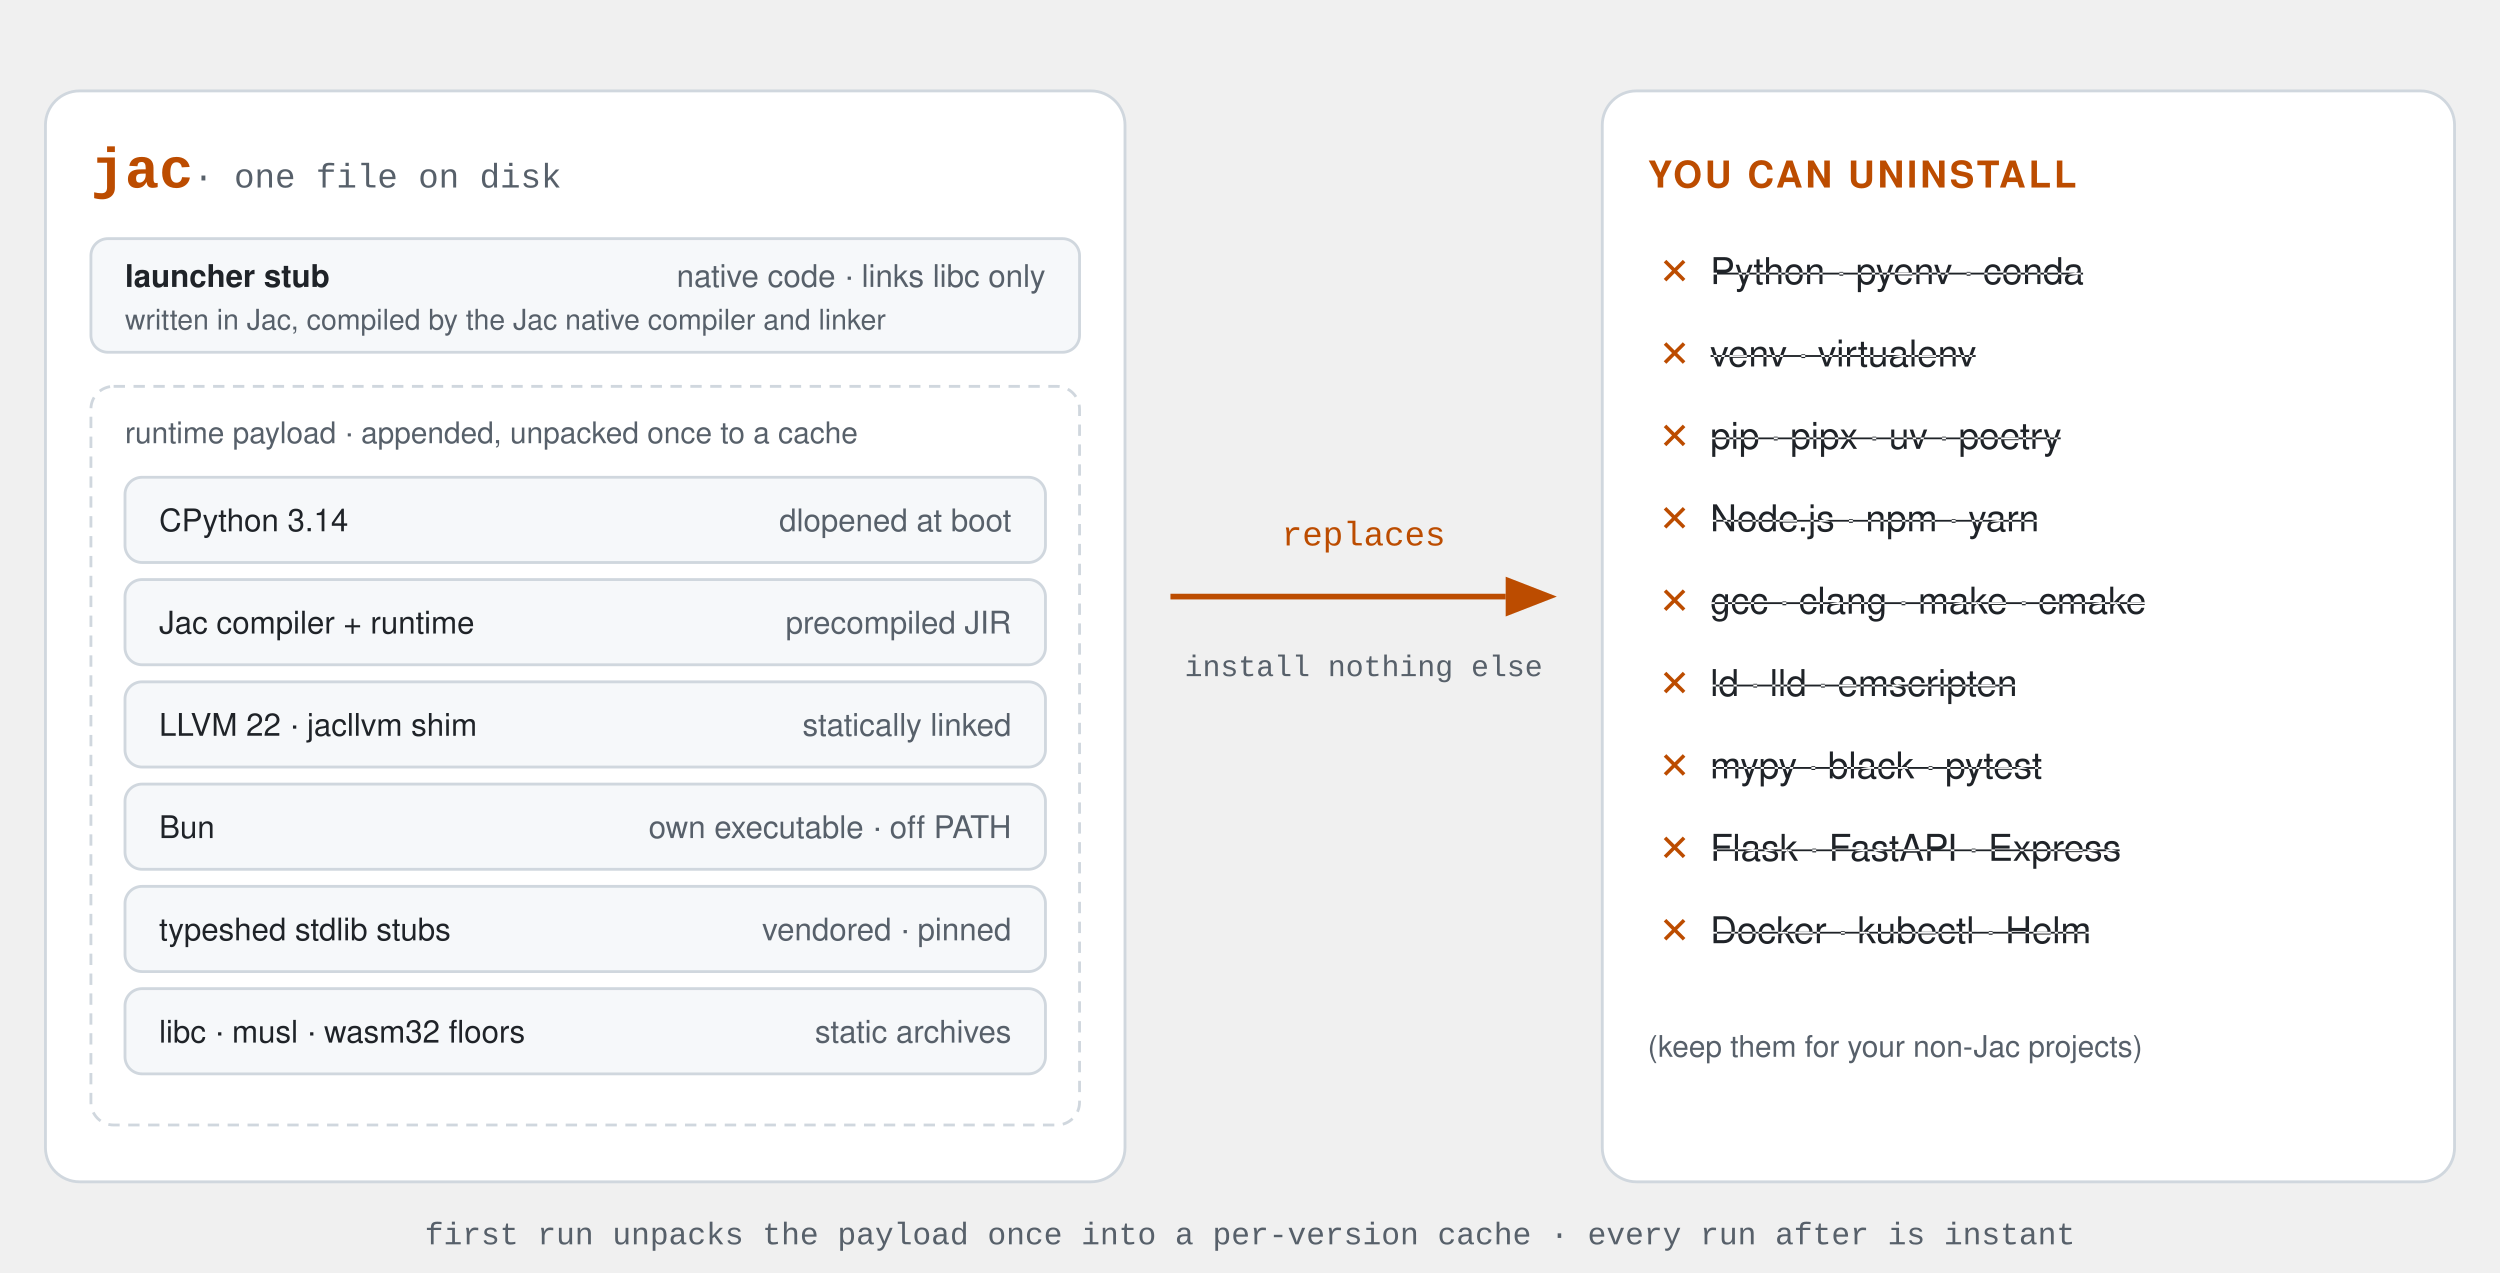
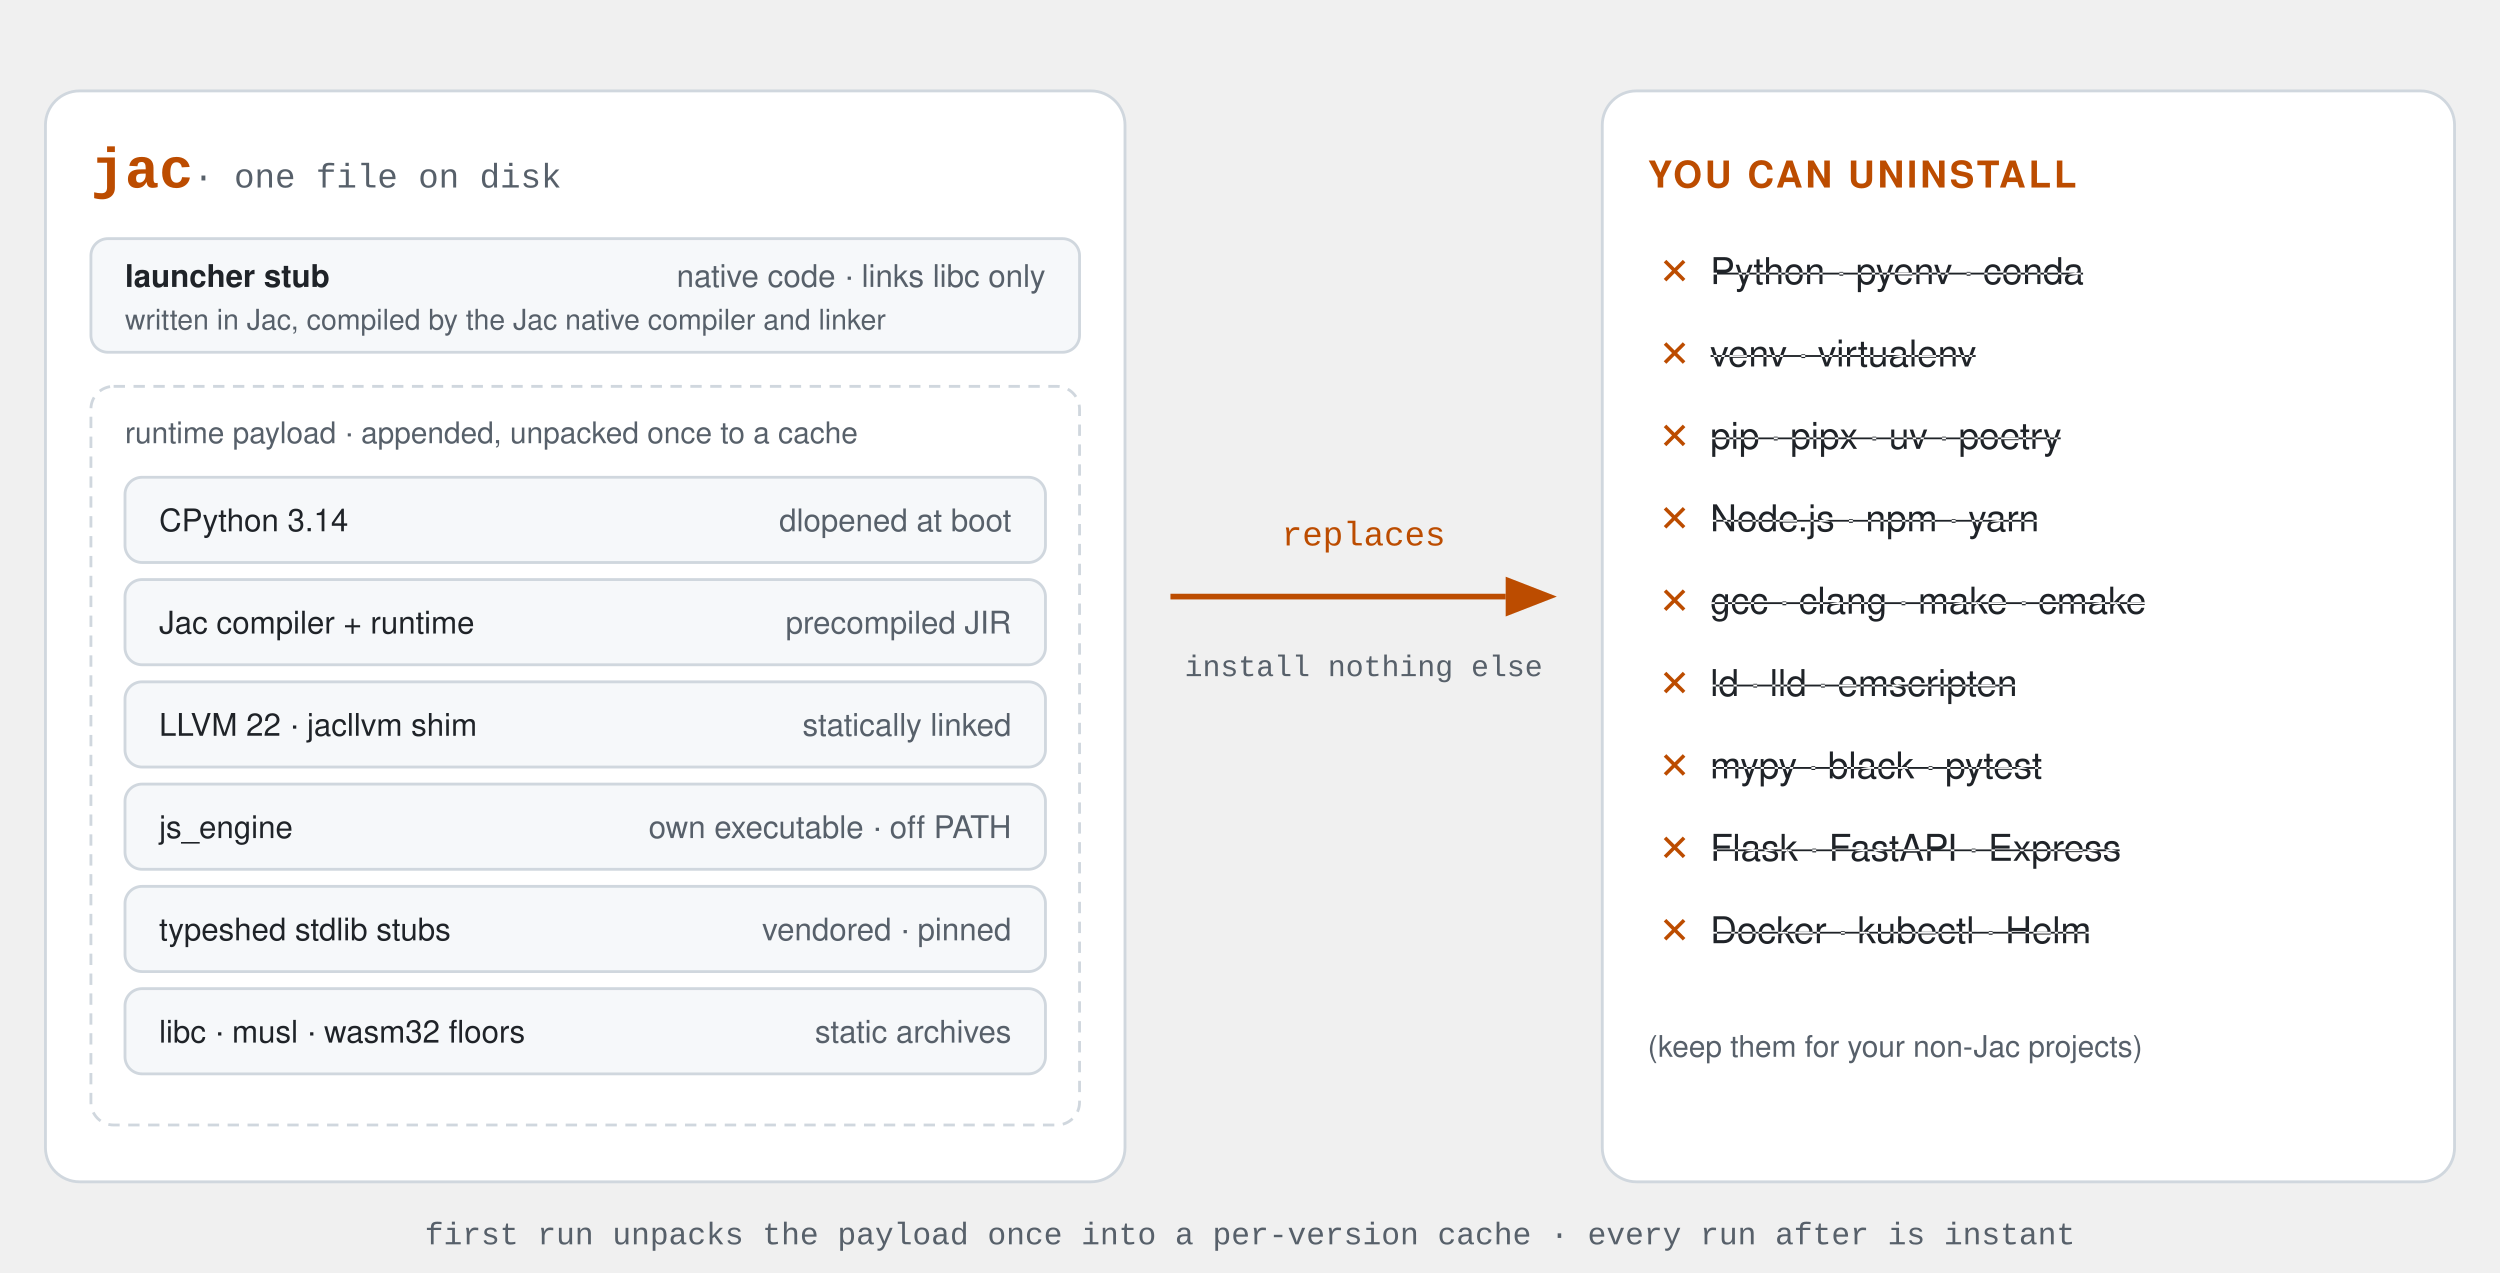
- <svg xmlns="http://www.w3.org/2000/svg" width="880" height="448" viewBox="0 0 880 448" role="img" aria-label="Anatomy of the jac binary: a native launcher stub with a runtime payload appended to it, carrying a private CPython, the precompiled Jac compiler and runtime, a statically linked LLVM, the Bun executable, vendored typeshed stubs, and static libc archives; it replaces the whole development toolchain">
+ <svg xmlns="http://www.w3.org/2000/svg" width="880" height="448" viewBox="0 0 880 448" role="img" aria-label="Anatomy of the jac binary: a native launcher stub with a runtime payload appended to it, carrying a private CPython, the precompiled Jac compiler and runtime, a statically linked LLVM, the js_engine executable, vendored typeshed stubs, and static libc archives; it replaces the whole development toolchain">
  <style>
    .sans { font-family: -apple-system, "Segoe UI", Helvetica, Arial, sans-serif; }
    .mono { font-family: "SFMono-Regular", Consolas, "Liberation Mono", Menlo, monospace; }
    .fg { fill: #1f2328; }
    .dim { fill: #57606a; }
    .acc { fill: #bc4c00; }
  </style>
  <rect x="16" y="32" width="380" height="384" rx="12" fill="#ffffff" stroke="#d0d7de" />
  <text class="mono acc" x="32" y="66" font-size="20" font-weight="bold">jac<tspan class="dim" font-size="12" font-weight="normal"> · one file on disk</tspan>
  </text>
  <rect x="32" y="84" width="348" height="40" rx="6" fill="#f6f8fa" stroke="#d0d7de" />
  <text class="sans fg" x="44" y="101" font-size="11" font-weight="bold">launcher stub</text>
  <text class="sans dim" x="368" y="101" font-size="11" text-anchor="end">native code · links libc only</text>
  <text class="sans dim" x="44" y="116" font-size="10">written in Jac, compiled by the Jac native compiler and linker</text>
  <rect x="32" y="136" width="348" height="260" rx="8" fill="none" stroke="#d0d7de" stroke-dasharray="4 3" />
  <text class="sans dim" x="44" y="156" font-size="10.5">runtime payload · appended, unpacked once to a cache</text>
  <g font-size="11" class="sans">
    <rect x="44" y="168" width="324" height="30" rx="6" fill="#f6f8fa" stroke="#d0d7de" />
    <text class="fg" x="56" y="187">CPython 3.14</text>
    <text class="dim" x="356" y="187" text-anchor="end">dlopened at boot</text>
    <rect x="44" y="204" width="324" height="30" rx="6" fill="#f6f8fa" stroke="#d0d7de" />
    <text class="fg" x="56" y="223">Jac compiler + runtime</text>
    <text class="dim" x="356" y="223" text-anchor="end">precompiled JIR</text>
    <rect x="44" y="240" width="324" height="30" rx="6" fill="#f6f8fa" stroke="#d0d7de" />
    <text class="fg" x="56" y="259">LLVM 22 · jacllvm shim</text>
    <text class="dim" x="356" y="259" text-anchor="end">statically linked</text>
    <rect x="44" y="276" width="324" height="30" rx="6" fill="#f6f8fa" stroke="#d0d7de" />
-     <text class="fg" x="56" y="295">Bun</text>
+     <text class="fg" x="56" y="295">js_engine</text>
    <text class="dim" x="356" y="295" text-anchor="end">own executable · off PATH</text>
    <rect x="44" y="312" width="324" height="30" rx="6" fill="#f6f8fa" stroke="#d0d7de" />
    <text class="fg" x="56" y="331">typeshed stdlib stubs</text>
    <text class="dim" x="356" y="331" text-anchor="end">vendored · pinned</text>
    <rect x="44" y="348" width="324" height="30" rx="6" fill="#f6f8fa" stroke="#d0d7de" />
    <text class="fg" x="56" y="367">libc · musl · wasm32 floors</text>
    <text class="dim" x="356" y="367" text-anchor="end">static archives</text>
  </g>
  <text class="mono acc" x="480" y="192" font-size="12" text-anchor="middle">replaces</text>
  <line x1="412" y1="210" x2="530" y2="210" stroke="#bc4c00" stroke-width="2" />
  <path d="M530,203 L548,210 L530,217 Z" fill="#bc4c00" />
  <text class="mono dim" x="480" y="238" font-size="10.5" text-anchor="middle">install nothing else</text>
  <rect x="564" y="32" width="300" height="384" rx="12" fill="#ffffff" stroke="#d0d7de" />
  <text class="sans acc" x="580" y="66" font-size="13" font-weight="bold" letter-spacing="1">YOU CAN UNINSTALL</text>
  <g font-size="13" class="sans">
    <text class="acc" x="584" y="100">✕</text>
    <text class="fg" x="602" y="100" text-decoration="line-through">Python · pyenv · conda</text>
    <text class="acc" x="584" y="129">✕</text>
    <text class="fg" x="602" y="129" text-decoration="line-through">venv · virtualenv</text>
    <text class="acc" x="584" y="158">✕</text>
    <text class="fg" x="602" y="158" text-decoration="line-through">pip · pipx · uv · poetry</text>
    <text class="acc" x="584" y="187">✕</text>
    <text class="fg" x="602" y="187" text-decoration="line-through">Node.js · npm · yarn</text>
    <text class="acc" x="584" y="216">✕</text>
    <text class="fg" x="602" y="216" text-decoration="line-through">gcc · clang · make · cmake</text>
    <text class="acc" x="584" y="245">✕</text>
    <text class="fg" x="602" y="245" text-decoration="line-through">ld · lld · emscripten</text>
    <text class="acc" x="584" y="274">✕</text>
    <text class="fg" x="602" y="274" text-decoration="line-through">mypy · black · pytest</text>
    <text class="acc" x="584" y="303">✕</text>
    <text class="fg" x="602" y="303" text-decoration="line-through">Flask · FastAPI · Express</text>
    <text class="acc" x="584" y="332">✕</text>
    <text class="fg" x="602" y="332" text-decoration="line-through">Docker · kubectl · Helm</text>
  </g>
  <text class="sans dim" x="580" y="372" font-size="10.5">(keep them for your non-Jac projects)</text>
  <text class="mono dim" x="440" y="438" font-size="11" text-anchor="middle">first run unpacks the payload once into a per-version cache · every run after is instant</text>
</svg>
